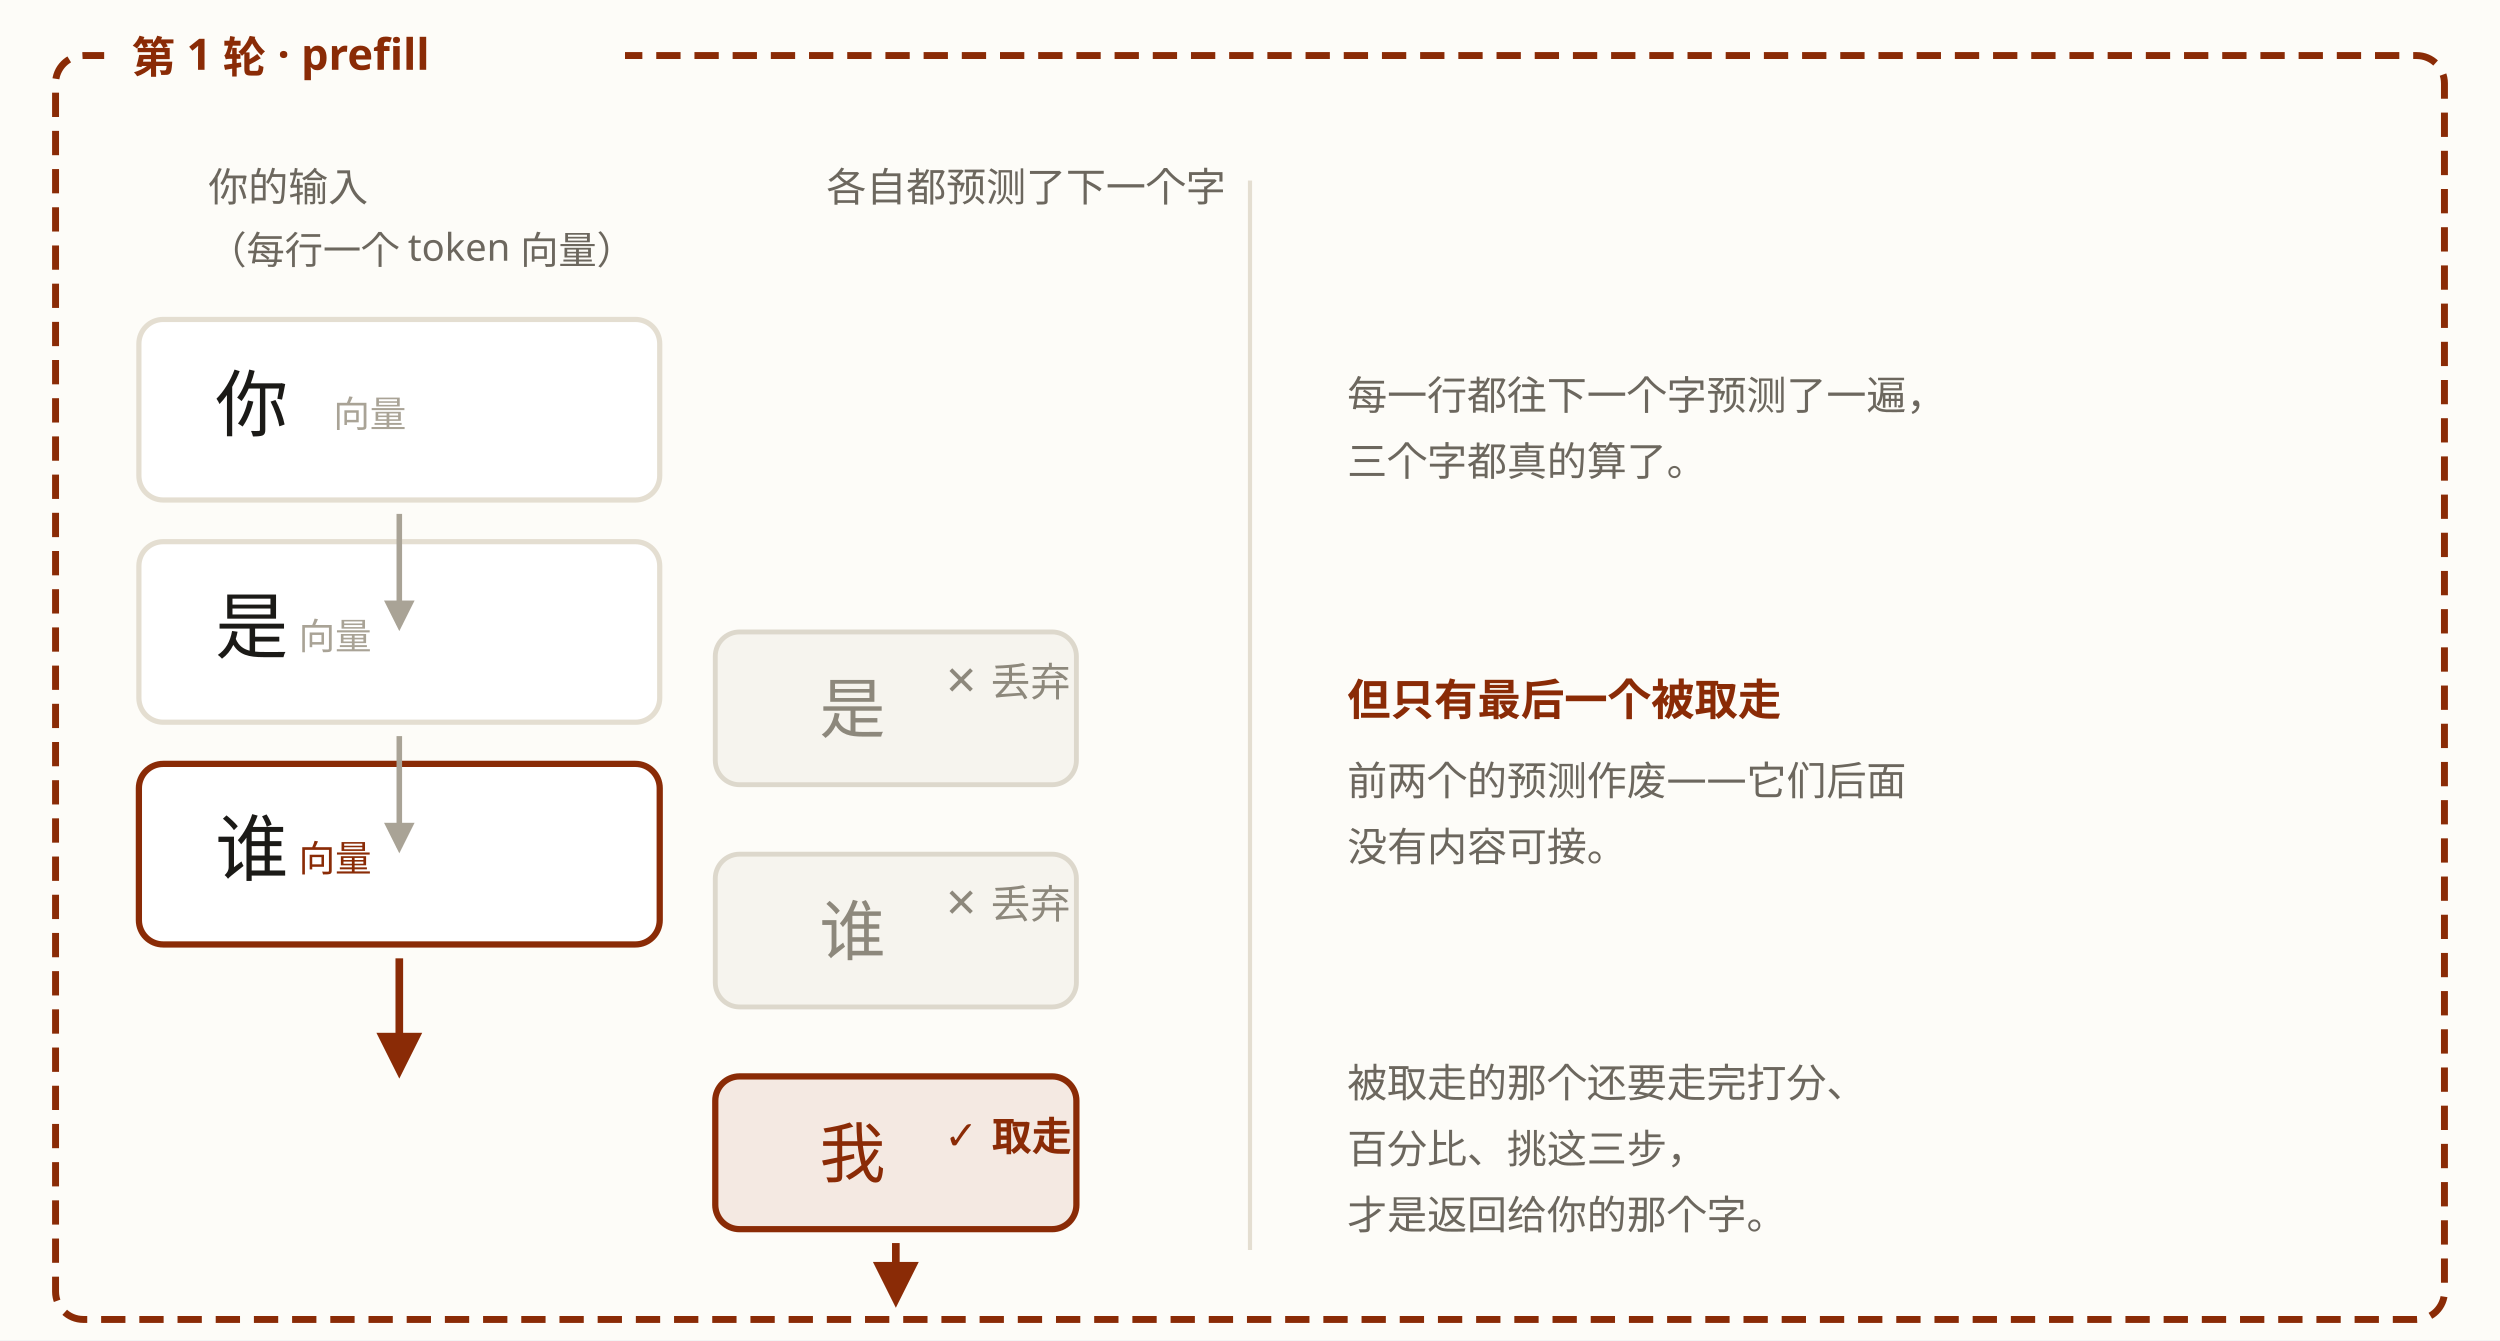
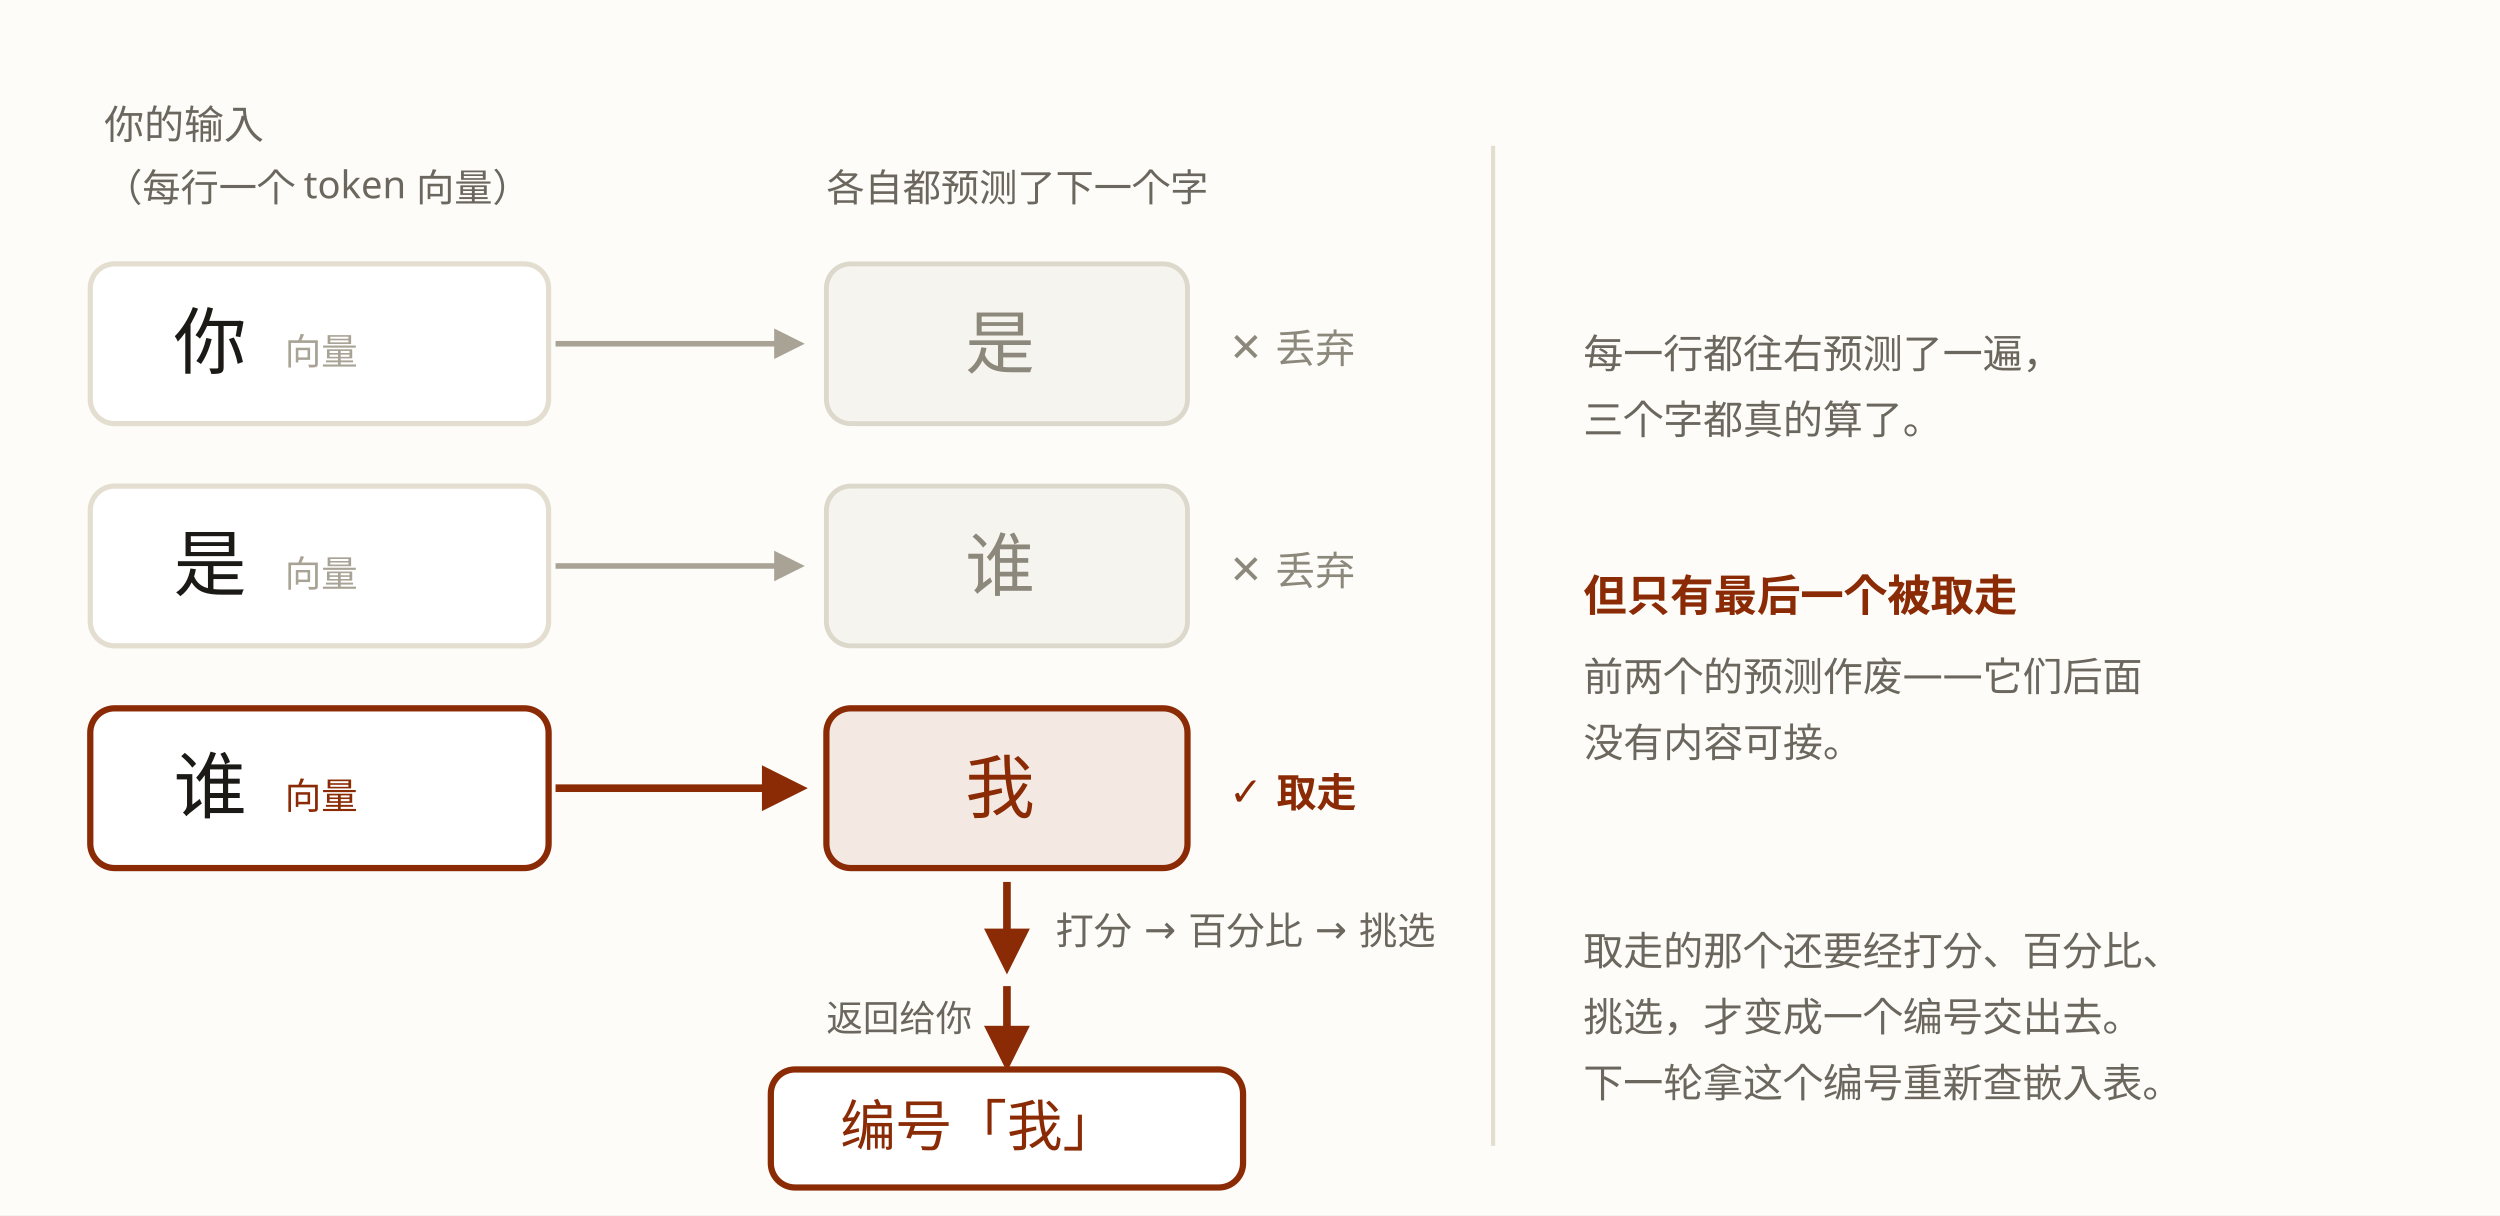
- <svg xmlns="http://www.w3.org/2000/svg" viewBox="0 0 720 386" width="720" height="386" role="img" aria-label="第 1 轮 prefill：三个 token 向量各自都预测了下一个字，只有最后一个的预测被取走">
-   <rect x="0" y="0" width="720" height="386" fill="#fdfcf8" />
+ <svg xmlns="http://www.w3.org/2000/svg" viewBox="0 0 720 350" width="720" height="350" role="img" aria-label="每个 token 都往右预测下一个字：你的输入是三个 token 向量，各自都预测了一遍，只有最后一个的预测被取走，再经打分、百分比、挑选，变成一个编号返回给你">
+   <rect x="0" y="0" width="720" height="350" fill="#fdfcf8" />
  <defs>
-     <marker id="ar" viewBox="0 0 10 10" refX="8" refY="5" markerWidth="6" markerHeight="6" orient="auto">
-       <path d="M0,0 L10,5 L0,10 z" fill="#8a2b06" />
-     </marker>
    <marker id="arGrey" viewBox="0 0 10 10" refX="8" refY="5" markerWidth="6" markerHeight="6" orient="auto">
      <path d="M0,0 L10,5 L0,10 z" fill="#6c675e" />
    </marker>
    <marker id="arDim" viewBox="0 0 10 10" refX="8" refY="5" markerWidth="5.5" markerHeight="5.5" orient="auto">
      <path d="M0,0 L10,5 L0,10 z" fill="#a9a396" />
    </marker>
+     <marker id="ar" viewBox="0 0 10 10" refX="8" refY="5" markerWidth="6" markerHeight="6" orient="auto">
+       <path d="M0,0 L10,5 L0,10 z" fill="#8a2b06" />
+     </marker>
  </defs>
-   <rect x="16" y="16" width="688" height="364" rx="8" fill="none" stroke="#8a2b06" stroke-width="2" stroke-dasharray="7 4" />
-   <rect x="30" y="8" width="150" height="18" fill="#fdfcf8" />
-   <text x="38" y="21" font-family="sans-serif" font-size="12.5" fill="#8a2b06" font-weight="600">第 1 轮 · prefill</text>
-   <text x="60" y="58" font-family="sans-serif" font-size="11.5" fill="#6c675e">你的输入</text>
-   <text x="60" y="76" font-family="sans-serif" font-size="11" fill="#6c675e">（每行一个 token 向量）</text>
-   <rect x="40" y="92" width="150" height="52" rx="7" fill="#fff" stroke="#e4ded1" stroke-width="1.5" />
-   <text x="62" y="124" font-family="serif" font-size="21" fill="#1b1a17">你</text>
-   <text x="96" y="123" font-family="sans-serif" font-size="10.5" fill="#a9a396">向量</text>
-   <rect x="40" y="156" width="150" height="52" rx="7" fill="#fff" stroke="#e4ded1" stroke-width="1.5" />
-   <text x="62" y="188" font-family="serif" font-size="21" fill="#1b1a17">是</text>
-   <text x="86" y="187" font-family="sans-serif" font-size="10.5" fill="#a9a396">向量</text>
-   <rect x="40" y="220" width="150" height="52" rx="7" fill="#fff" stroke="#8a2b06" stroke-width="1.8" />
-   <text x="62" y="252" font-family="serif" font-size="21" fill="#1b1a17">谁</text>
-   <text x="86" y="251" font-family="sans-serif" font-size="10.5" fill="#8a2b06">向量</text>
-   <line x1="115" y1="148" x2="115" y2="180" stroke="#a9a396" stroke-width="1.6" marker-end="url(#arDim)" />
-   <line x1="115" y1="212" x2="115" y2="244" stroke="#a9a396" stroke-width="1.6" marker-end="url(#arDim)" />
-   <line x1="115" y1="276" x2="115" y2="308" stroke="#8a2b06" stroke-width="2.2" marker-end="url(#ar)" />
-   <text x="238" y="58" font-family="sans-serif" font-size="11.5" fill="#6c675e">各自都预测了下一个字</text>
-   <rect x="206" y="182" width="104" height="44" rx="7" fill="#f6f4ee" stroke="#ddd8cc" stroke-width="1.4" />
-   <text x="236" y="211" font-family="serif" font-size="19" fill="#8d887c">是</text>
-   <rect x="206" y="246" width="104" height="44" rx="7" fill="#f6f4ee" stroke="#ddd8cc" stroke-width="1.4" />
-   <text x="236" y="275" font-family="serif" font-size="19" fill="#8d887c">谁</text>
-   <rect x="206" y="310" width="104" height="44" rx="7" fill="#f4e9e2" stroke="#8a2b06" stroke-width="1.8" />
-   <text x="236" y="339" font-family="serif" font-size="19" fill="#8a2b06">我</text>
-   <text x="272" y="200" font-family="sans-serif" font-size="11.5" fill="#8d887c">✕ 丢弃</text>
-   <text x="272" y="264" font-family="sans-serif" font-size="11.5" fill="#8d887c">✕ 丢弃</text>
-   <text x="272" y="331" font-family="sans-serif" font-size="11.5" fill="#8a2b06" font-weight="600">✓ 取走</text>
-   <line x1="258" y1="358" x2="258" y2="374" stroke="#8a2b06" stroke-width="2.2" marker-end="url(#ar)" />
-   <line x1="360" y1="52" x2="360" y2="360" stroke="#e4ded1" stroke-width="1.2" />
-   <text x="388" y="118" font-family="sans-serif" font-size="11.5" fill="#6c675e">每一行都往下一个字预测了一遍，</text>
-   <text x="388" y="137" font-family="sans-serif" font-size="11.5" fill="#6c675e">三个字都真的算了。</text>
-   <text x="388" y="206" font-family="sans-serif" font-size="12.5" fill="#8a2b06" font-weight="600">但只有最后一个被取走</text>
-   <text x="388" y="229" font-family="sans-serif" font-size="11.5" fill="#6c675e">前两个的预测作废——它们后面</text>
-   <text x="388" y="248" font-family="sans-serif" font-size="11.5" fill="#6c675e">没有内容可接。</text>
-   <text x="388" y="316" font-family="sans-serif" font-size="11.5" fill="#6c675e">被取走的那个还要走完打分、</text>
-   <text x="388" y="335" font-family="sans-serif" font-size="11.5" fill="#6c675e">百分比、挑这三步，</text>
-   <text x="388" y="354" font-family="sans-serif" font-size="11.5" fill="#6c675e">才是返回给你的那个字。</text>
+   <text x="30" y="40" font-family="sans-serif" font-size="11.5" fill="#6c675e">你的输入</text>
+   <text x="30" y="58" font-family="sans-serif" font-size="11" fill="#6c675e">（每行一个 token 向量）</text>
+   <rect x="26" y="76" width="132" height="46" rx="7" fill="#fff" stroke="#e4ded1" stroke-width="1.5" />
+   <text x="50" y="106" font-family="serif" font-size="21" fill="#1b1a17">你</text>
+   <text x="82" y="105" font-family="sans-serif" font-size="10.5" fill="#a9a396">向量</text>
+   <rect x="26" y="140" width="132" height="46" rx="7" fill="#fff" stroke="#e4ded1" stroke-width="1.5" />
+   <text x="50" y="170" font-family="serif" font-size="21" fill="#1b1a17">是</text>
+   <text x="82" y="169" font-family="sans-serif" font-size="10.5" fill="#a9a396">向量</text>
+   <rect x="26" y="204" width="132" height="46" rx="7" fill="#fff" stroke="#8a2b06" stroke-width="1.8" />
+   <text x="50" y="234" font-family="serif" font-size="21" fill="#1b1a17">谁</text>
+   <text x="82" y="233" font-family="sans-serif" font-size="10.5" fill="#8a2b06">向量</text>
+   <line x1="160" y1="99" x2="230" y2="99" stroke="#a9a396" stroke-width="1.6" marker-end="url(#arDim)" />
+   <line x1="160" y1="163" x2="230" y2="163" stroke="#a9a396" stroke-width="1.6" marker-end="url(#arDim)" />
+   <line x1="160" y1="227" x2="230" y2="227" stroke="#8a2b06" stroke-width="2.2" marker-end="url(#ar)" />
+   <text x="238" y="58" font-family="sans-serif" font-size="11" fill="#6c675e">各自都预测了下一个字</text>
+   <rect x="238" y="76" width="104" height="46" rx="7" fill="#f6f4ee" stroke="#ddd8cc" stroke-width="1.4" />
+   <text x="278" y="106" font-family="serif" font-size="20" fill="#8d887c">是</text>
+   <rect x="238" y="140" width="104" height="46" rx="7" fill="#f6f4ee" stroke="#ddd8cc" stroke-width="1.4" />
+   <text x="278" y="170" font-family="serif" font-size="20" fill="#8d887c">谁</text>
+   <rect x="238" y="204" width="104" height="46" rx="7" fill="#f4e9e2" stroke="#8a2b06" stroke-width="1.8" />
+   <text x="278" y="234" font-family="serif" font-size="20" fill="#8a2b06">我</text>
+   <text x="354" y="104" font-family="sans-serif" font-size="11.5" fill="#8d887c">✕ 丢弃</text>
+   <text x="354" y="168" font-family="sans-serif" font-size="11.5" fill="#8d887c">✕ 丢弃</text>
+   <text x="354" y="232" font-family="sans-serif" font-size="11.5" fill="#8a2b06" font-weight="600">✓ 取走</text>
+   <line x1="290" y1="254" x2="290" y2="278" stroke="#8a2b06" stroke-width="2.2" marker-end="url(#ar)" />
+   <text x="304" y="272" font-family="sans-serif" font-size="11" fill="#6c675e">打分 → 百分比 → 挑选</text>
+   <line x1="290" y1="284" x2="290" y2="306" stroke="#8a2b06" stroke-width="2.2" marker-end="url(#ar)" />
+   <rect x="222" y="308" width="136" height="34" rx="7" fill="#fff" stroke="#8a2b06" stroke-width="1.8" />
+   <text x="242" y="330" font-family="serif" font-size="16" fill="#8a2b06">编号「我」</text>
+   <text x="238" y="297" font-family="sans-serif" font-size="10.5" fill="#6c675e">返回给你</text>
+   <line x1="430" y1="42" x2="430" y2="330" stroke="#e4ded1" stroke-width="1.2" />
+   <text x="456" y="106" font-family="sans-serif" font-size="11.5" fill="#6c675e">每一行都往右预测了一遍，</text>
+   <text x="456" y="125" font-family="sans-serif" font-size="11.5" fill="#6c675e">三个字都真的算了。</text>
+   <text x="456" y="176" font-family="sans-serif" font-size="12.5" fill="#8a2b06" font-weight="600">但只有最后一个被取走</text>
+   <text x="456" y="199" font-family="sans-serif" font-size="11.5" fill="#6c675e">前两个的预测作废——它们后面</text>
+   <text x="456" y="218" font-family="sans-serif" font-size="11.5" fill="#6c675e">没有内容可接。</text>
+   <text x="456" y="278" font-family="sans-serif" font-size="11.5" fill="#6c675e">取走的那个还要经打分、百分比、</text>
+   <text x="456" y="297" font-family="sans-serif" font-size="11.5" fill="#6c675e">挑选，才变成一个编号交出去。</text>
+   <text x="456" y="316" font-family="sans-serif" font-size="11.5" fill="#6c675e">下一轮拿这个编号重新查嵌入表。</text>
</svg>
